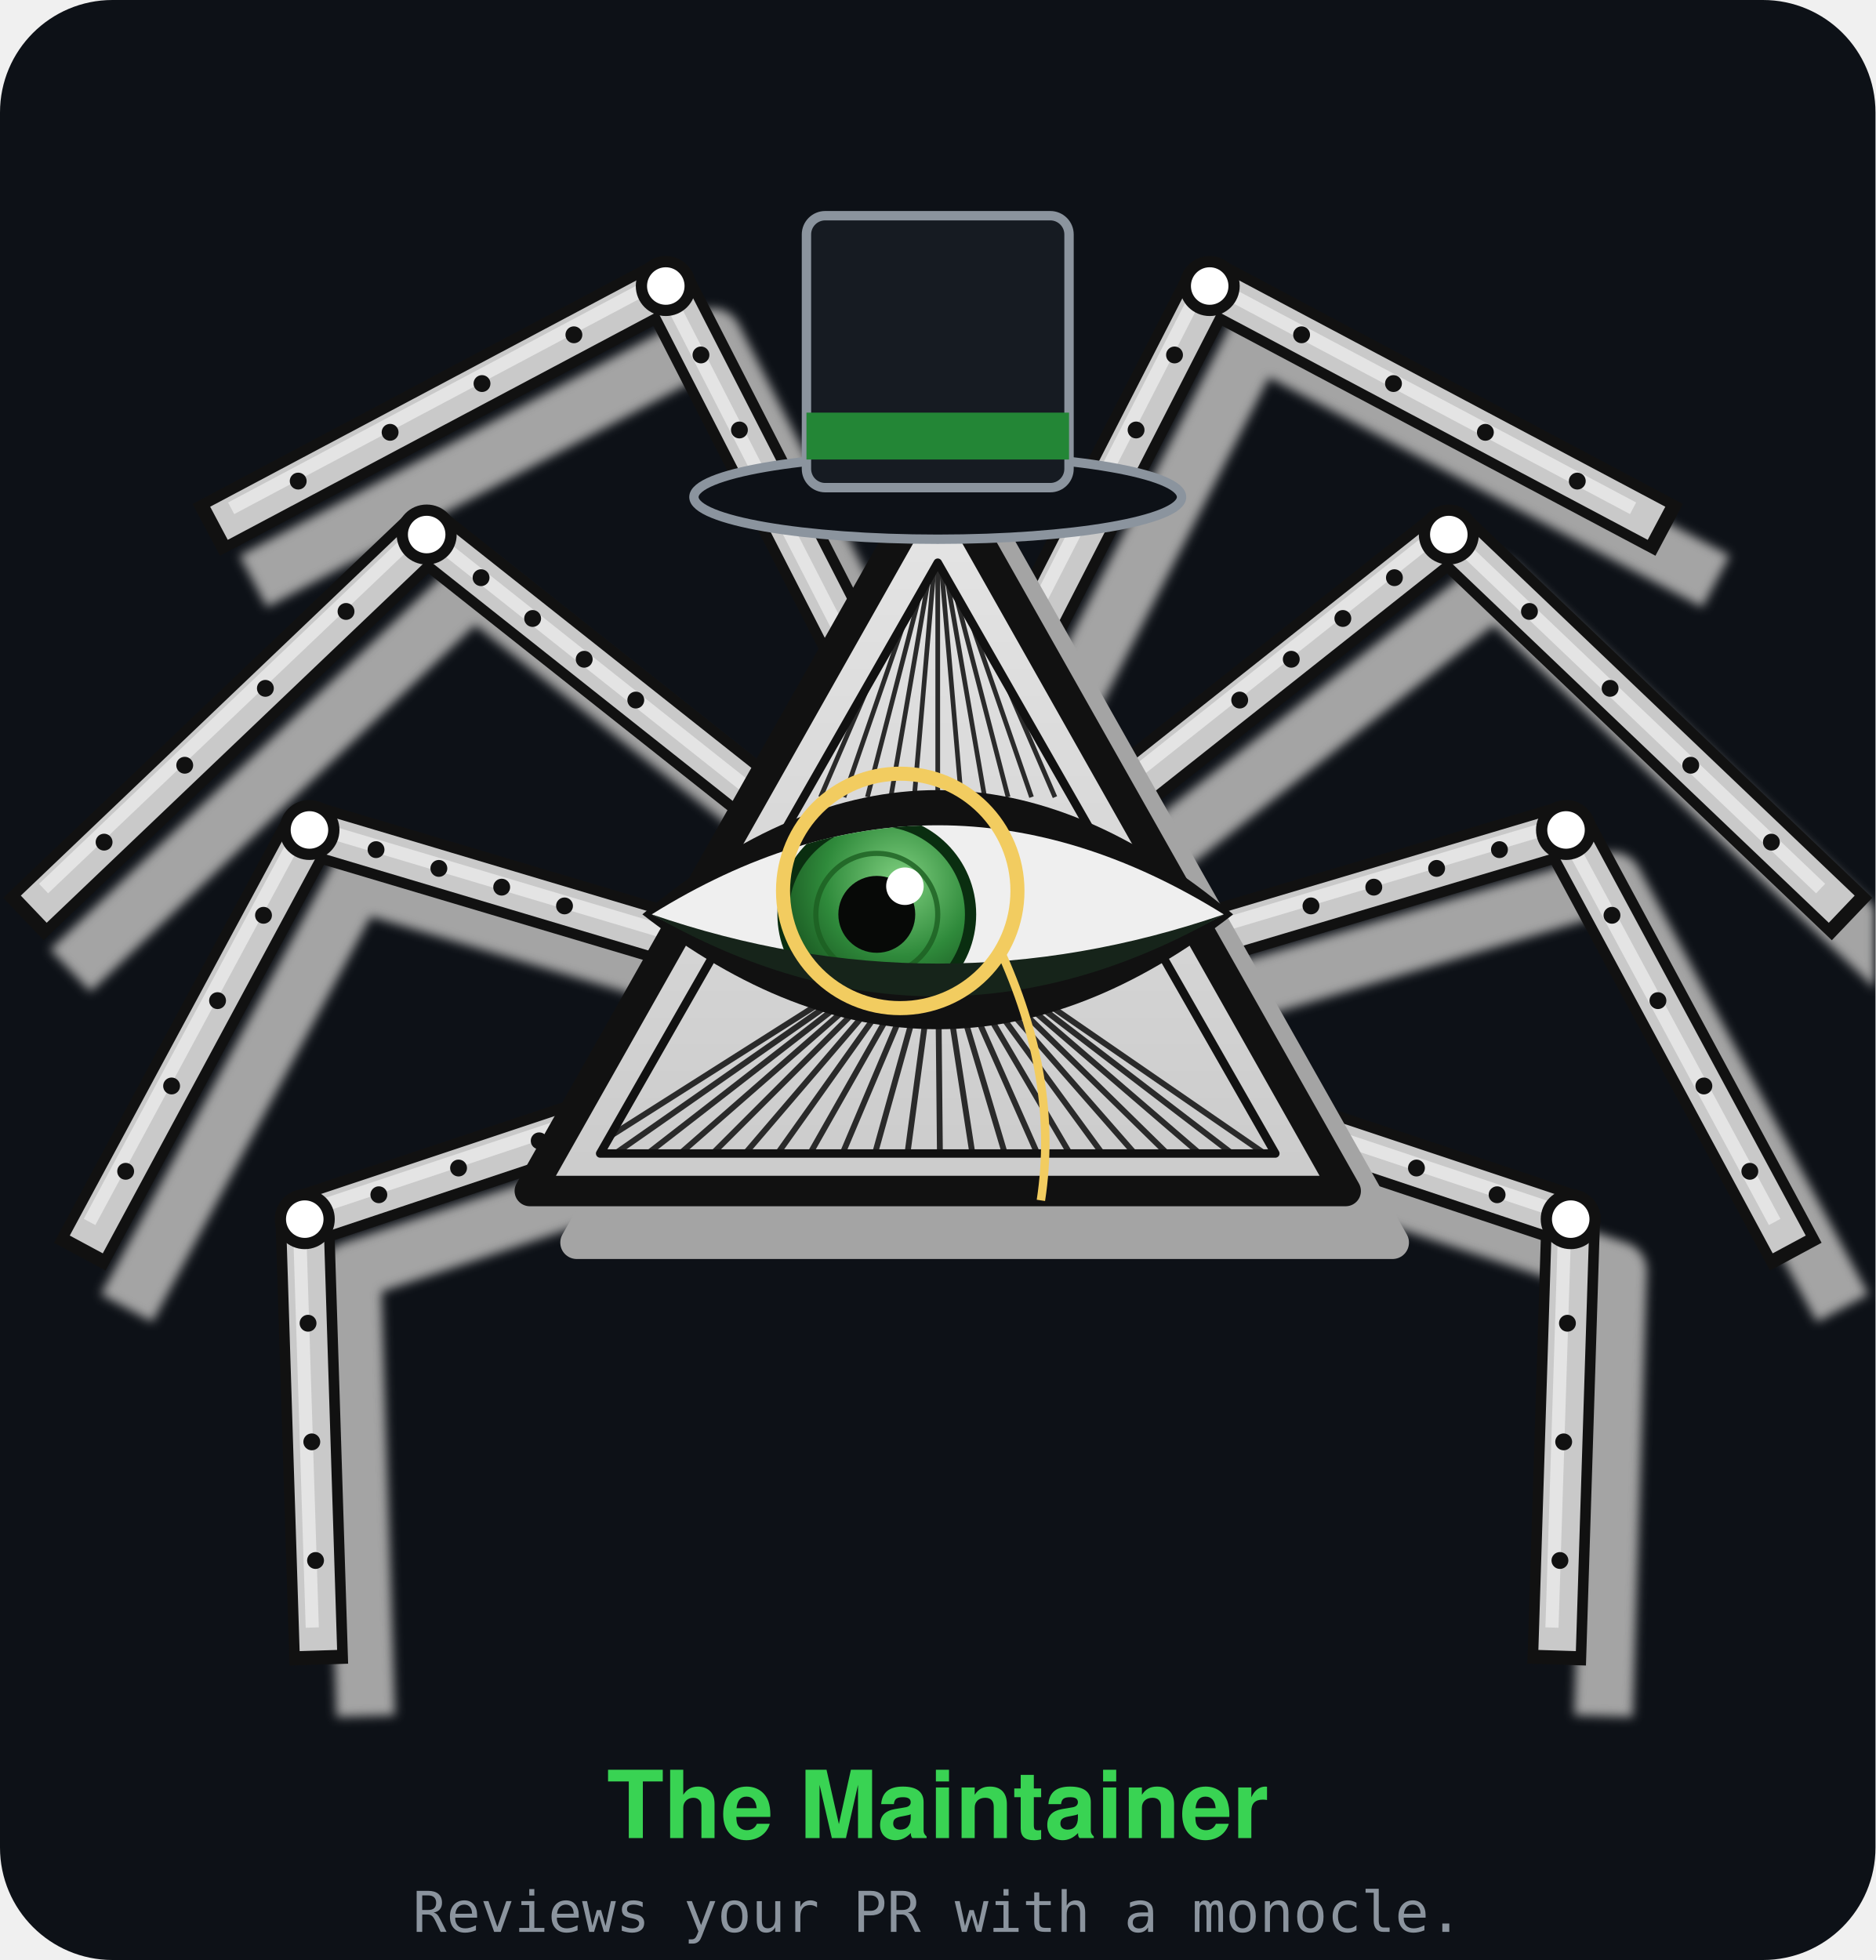
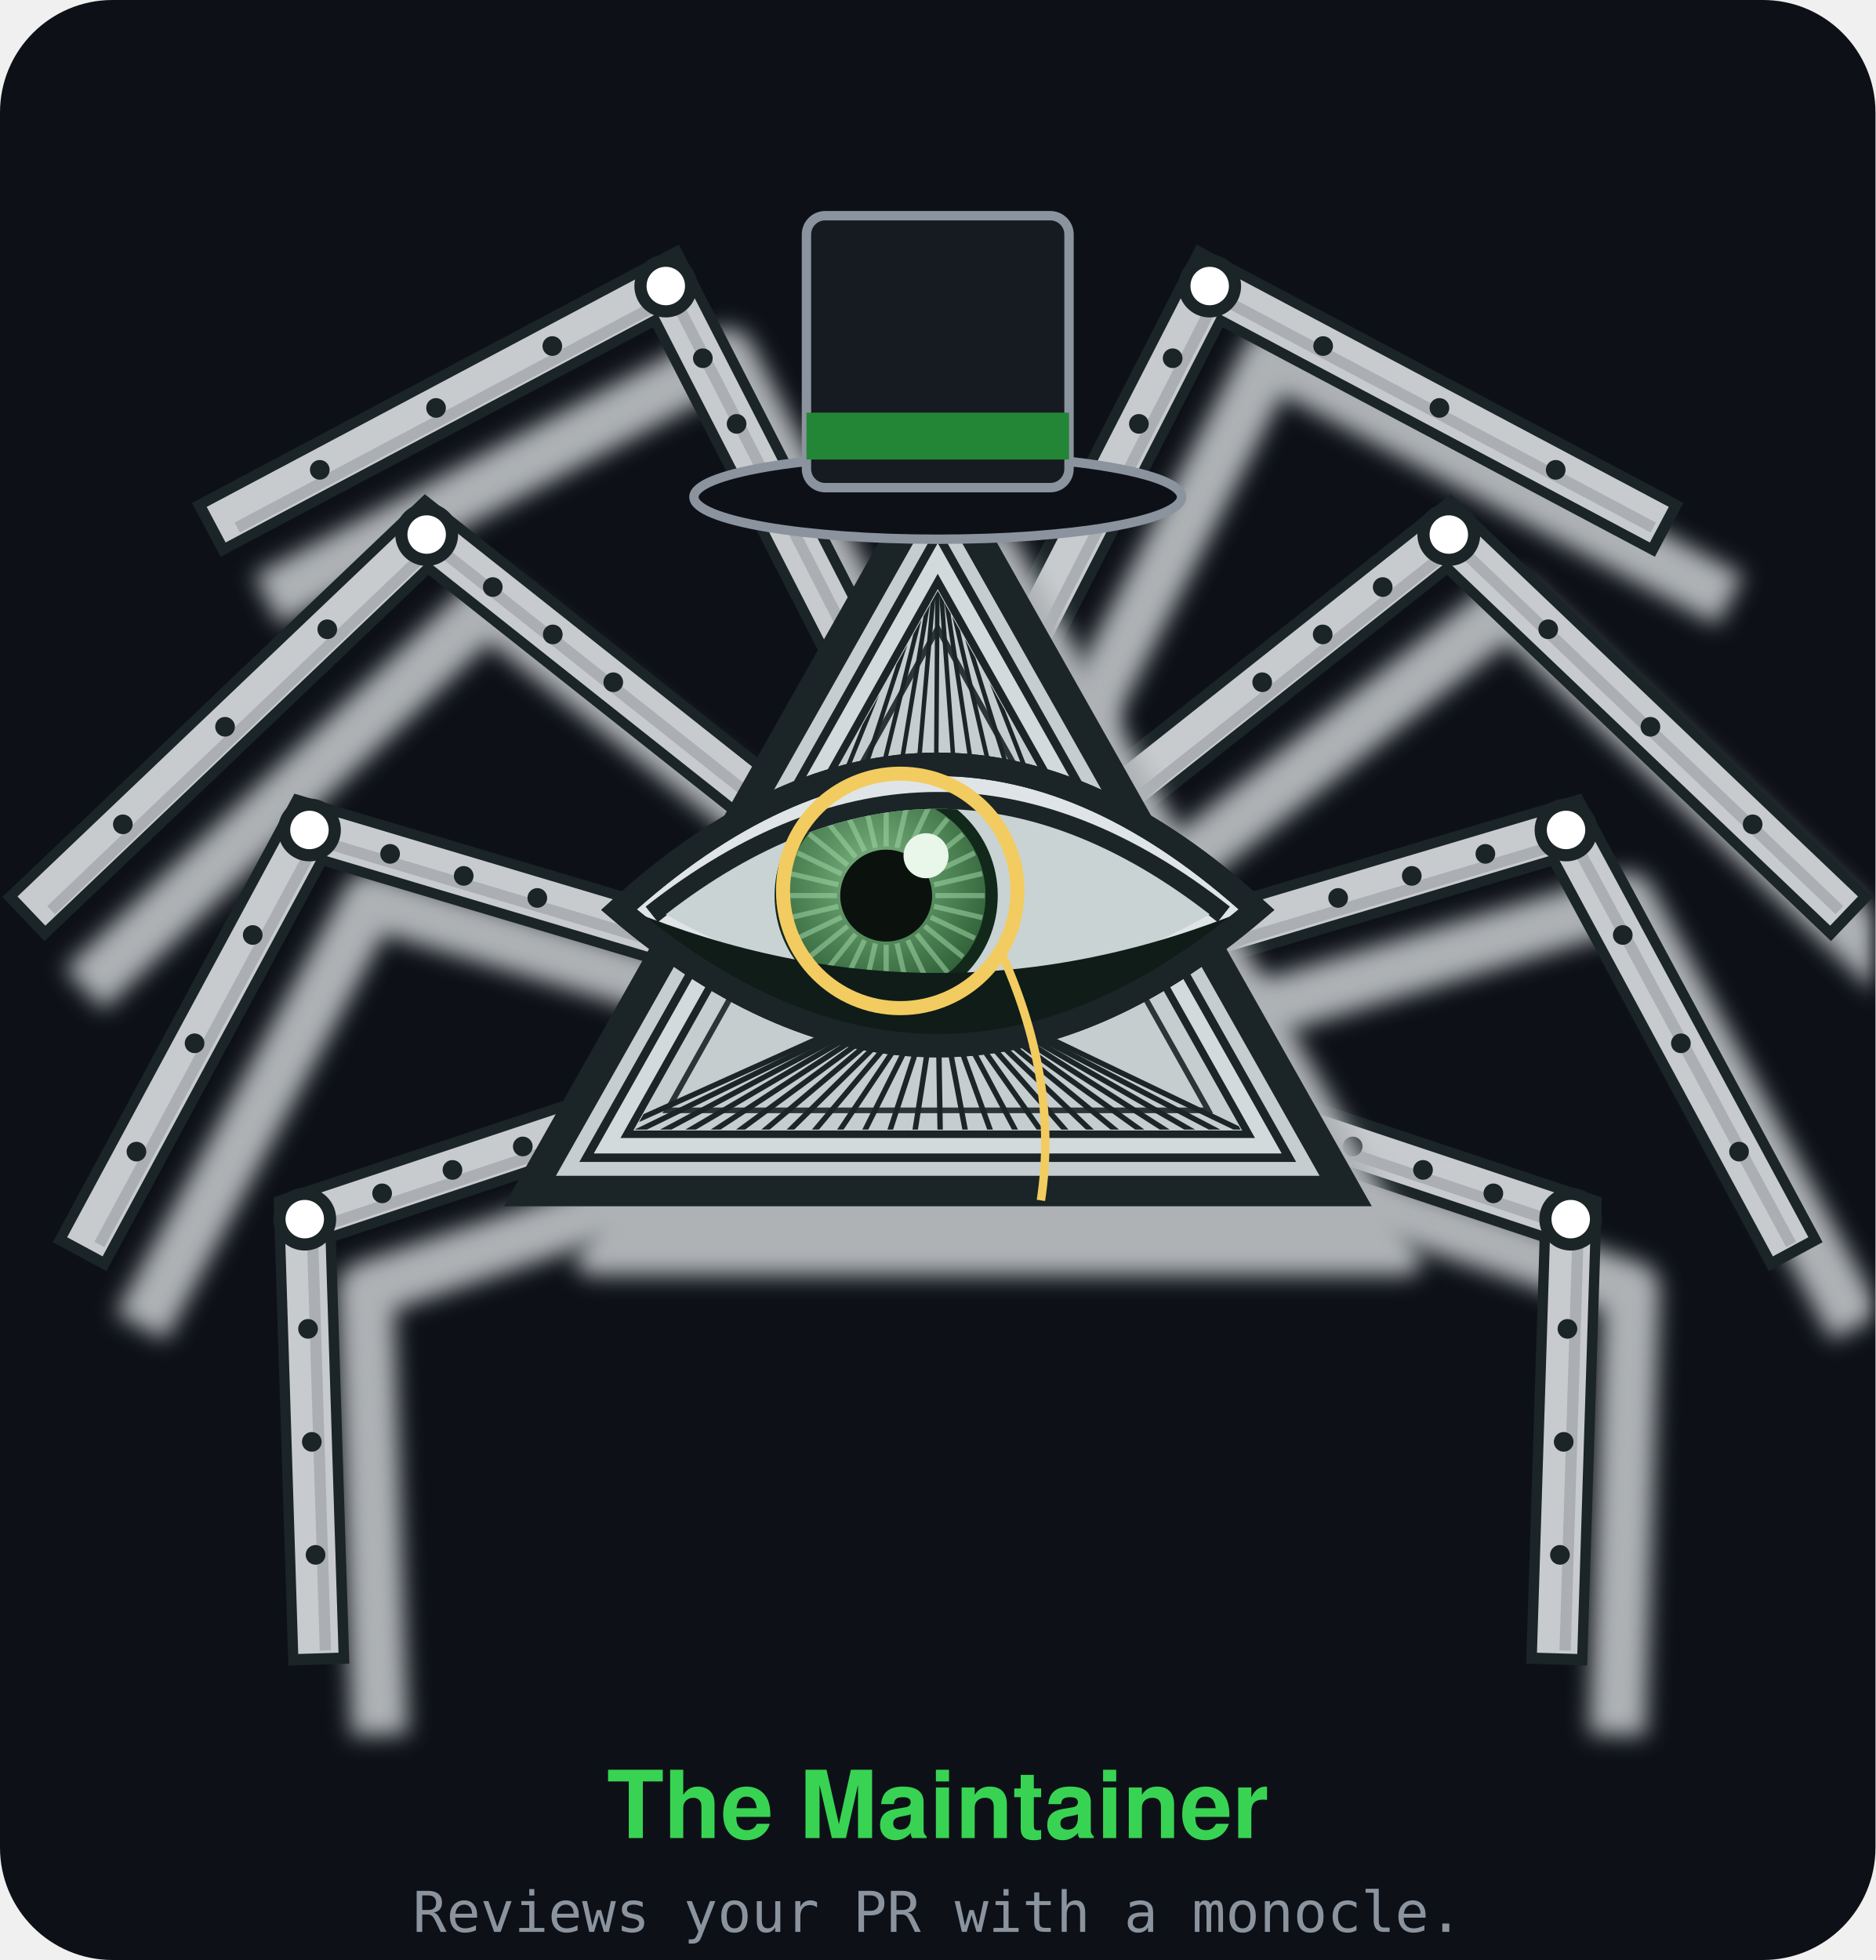
<svg xmlns="http://www.w3.org/2000/svg" viewBox="0 -50 400 418" width="400" height="418" role="img" aria-label="PRovidence wearing The Maintainer">
  <defs>
-     <linearGradient id="tophat-shell" x1="0" y1="0" x2="0" y2="1">
-       <stop offset="0" stop-color="#e6e6e6" />
-       <stop offset="1" stop-color="#cbcbcb" />
-     </linearGradient>
-     <filter id="tophat-soft" x="-10%" y="-10%" width="120%" height="120%">
-       <feGaussianBlur stdDeviation="1.1" />
+     <filter id="tophat-soft" x="-10%" y="-10%" width="125%" height="125%">
+       <feGaussianBlur stdDeviation="2.4" />
    </filter>
-     <radialGradient id="tophat-iris" cx=".62" cy=".32" r=".8">
-       <stop offset="0" stop-color="#7fcf7f" />
-       <stop offset=".5" stop-color="#2f8a3b" />
-       <stop offset="1" stop-color="#0f3d14" />
+     <radialGradient id="tophat-iris" cx=".45" cy=".4" r=".7">
+       <stop offset="0" stop-color="#7fb685" />
+       <stop offset=".55" stop-color="#4b8052" />
+       <stop offset="1" stop-color="#22502b" />
    </radialGradient>
  </defs>
  <style>@keyframes tophat-leg{from{transform:rotate(-3deg)}to{transform:rotate(3deg)}}@keyframes tophat-bob{from{transform:translateY(0)}to{transform:translateY(-6px)}}.tophat-all{animation:tophat-bob 1.6s ease-in-out infinite alternate}</style>
  <rect x="0" y="-50" width="400" height="418" rx="24" fill="#0d1117" />
  <g class="tophat-all">
-     <g transform="translate(10 11)" filter="url(#tophat-soft)">
-       <polyline style="transform-origin:215.0px 95px;animation:tophat-leg 1s ease-in-out 0.00s infinite alternate" points="215.0,95.0 258.0,11.0 356.0,63.0" fill="none" stroke="#a4a4a4" stroke-width="12.5" stroke-linejoin="round" />
-       <polyline style="transform-origin:232.0px 125px;animation:tophat-leg 1s ease-in-out 0.17s infinite alternate" points="232.0,125.0 309.0,64.0 395.0,146.0" fill="none" stroke="#a4a4a4" stroke-width="12.5" stroke-linejoin="round" />
-       <polyline style="transform-origin:240.0px 155px;animation:tophat-leg 1s ease-in-out 0.34s infinite alternate" points="240.0,155.0 334.0,127.0 383.0,218.0" fill="none" stroke="#a4a4a4" stroke-width="12.5" stroke-linejoin="round" />
-       <polyline style="transform-origin:245.0px 180px;animation:tophat-leg 1s ease-in-out 0.51s infinite alternate" points="245.0,180.0 335.0,210.0 332.0,305.0" fill="none" stroke="#a4a4a4" stroke-width="12.5" stroke-linejoin="round" />
-       <polyline style="transform-origin:185.0px 95px;animation:tophat-leg 1s ease-in-out 0.09s infinite alternate" points="185.0,95.0 142.0,11.0 44.0,63.0" fill="none" stroke="#a4a4a4" stroke-width="12.5" stroke-linejoin="round" />
-       <polyline style="transform-origin:168.0px 125px;animation:tophat-leg 1s ease-in-out 0.26s infinite alternate" points="168.0,125.0 91.0,64.0 5.0,146.0" fill="none" stroke="#a4a4a4" stroke-width="12.5" stroke-linejoin="round" />
-       <polyline style="transform-origin:160.0px 155px;animation:tophat-leg 1s ease-in-out 0.43s infinite alternate" points="160.0,155.0 66.0,127.0 17.0,218.0" fill="none" stroke="#a4a4a4" stroke-width="12.5" stroke-linejoin="round" />
-       <polyline style="transform-origin:155.0px 180px;animation:tophat-leg 1s ease-in-out 0.60s infinite alternate" points="155.0,180.0 65.0,210.0 68.0,305.0" fill="none" stroke="#a4a4a4" stroke-width="12.5" stroke-linejoin="round" />
+     <g transform="translate(13 15)" filter="url(#tophat-soft)">
+       <polyline style="transform-origin:215.0px 95px;animation:tophat-leg 1s ease-in-out 0.00s infinite alternate" points="215.0,95.0 258.0,11.0 356.0,63.0" fill="none" stroke="#aeb2b5" stroke-width="12" stroke-linejoin="round" />
+       <polyline style="transform-origin:232.0px 125px;animation:tophat-leg 1s ease-in-out 0.17s infinite alternate" points="232.0,125.0 309.0,64.0 395.0,146.0" fill="none" stroke="#aeb2b5" stroke-width="12" stroke-linejoin="round" />
+       <polyline style="transform-origin:240.0px 155px;animation:tophat-leg 1s ease-in-out 0.34s infinite alternate" points="240.0,155.0 334.0,127.0 383.0,218.0" fill="none" stroke="#aeb2b5" stroke-width="12" stroke-linejoin="round" />
+       <polyline style="transform-origin:245.0px 180px;animation:tophat-leg 1s ease-in-out 0.51s infinite alternate" points="245.0,180.0 335.0,210.0 332.0,305.0" fill="none" stroke="#aeb2b5" stroke-width="12" stroke-linejoin="round" />
+       <polyline style="transform-origin:185.0px 95px;animation:tophat-leg 1s ease-in-out 0.09s infinite alternate" points="185.0,95.0 142.0,11.0 44.0,63.0" fill="none" stroke="#aeb2b5" stroke-width="12" stroke-linejoin="round" />
+       <polyline style="transform-origin:168.0px 125px;animation:tophat-leg 1s ease-in-out 0.26s infinite alternate" points="168.0,125.0 91.0,64.0 5.0,146.0" fill="none" stroke="#aeb2b5" stroke-width="12" stroke-linejoin="round" />
+       <polyline style="transform-origin:160.0px 155px;animation:tophat-leg 1s ease-in-out 0.43s infinite alternate" points="160.0,155.0 66.0,127.0 17.0,218.0" fill="none" stroke="#aeb2b5" stroke-width="12" stroke-linejoin="round" />
+       <polyline style="transform-origin:155.0px 180px;animation:tophat-leg 1s ease-in-out 0.60s infinite alternate" points="155.0,180.0 65.0,210.0 68.0,305.0" fill="none" stroke="#aeb2b5" stroke-width="12" stroke-linejoin="round" />
    </g>
    <g class="leg" style="transform-origin:215.0px 95px;animation:tophat-leg 1s ease-in-out 0.00s infinite alternate">
-       <polyline points="215.0,95.0 258.0,11.0 356.0,63.0" fill="none" stroke="#111111" stroke-width="12.5" stroke-linejoin="round" />
-       <polyline points="215.0,95.0 258.0,11.0 353.3,61.6" fill="none" stroke="#c9c9c9" stroke-width="8" stroke-linejoin="round" />
-       <polyline points="216.7,91.6 258.0,11.0 349.5,59.6" fill="none" stroke="#e4e4e4" stroke-width="2.8" stroke-linejoin="round" transform="translate(-1.2,-1.2)" />
-       <circle cx="234.1" cy="57.6" r="1.8" fill="#111111" />
-       <circle cx="242.3" cy="41.7" r="1.8" fill="#111111" />
-       <circle cx="250.5" cy="25.7" r="1.8" fill="#111111" />
-       <circle cx="277.6" cy="21.4" r="1.8" fill="#111111" />
-       <circle cx="297.2" cy="31.8" r="1.8" fill="#111111" />
-       <circle cx="316.8" cy="42.2" r="1.8" fill="#111111" />
-       <circle cx="336.4" cy="52.6" r="1.8" fill="#111111" />
-       <circle cx="258" cy="11" r="5.2" fill="#ffffff" stroke="#111111" stroke-width="2.4" />
+       <polyline points="215.0,95.0 258.0,11.0 356.0,63.0" fill="none" stroke="#1b2427" stroke-width="13" stroke-linejoin="miter" stroke-miterlimit="3" />
+       <polyline points="215.0,95.0 258.0,11.0 353.9,61.9" fill="none" stroke="#c8cbce" stroke-width="8.6" stroke-linejoin="miter" stroke-miterlimit="3" />
+       <polyline points="216.3,92.5 258.0,11.0 351.0,60.3" fill="none" stroke="#a6a9ad" stroke-width="2.4" stroke-linejoin="round" transform="translate(1.6 2.2)" opacity=".85" />
+       <circle cx="235.8" cy="54.4" r="2.1" fill="#1b2427" />
+       <circle cx="242.9" cy="40.4" r="2.1" fill="#1b2427" />
+       <circle cx="250.1" cy="26.4" r="2.1" fill="#1b2427" />
+       <circle cx="282.2" cy="23.8" r="2.1" fill="#1b2427" />
+       <circle cx="307.0" cy="37.0" r="2.1" fill="#1b2427" />
+       <circle cx="331.8" cy="50.2" r="2.1" fill="#1b2427" />
+       <circle cx="258" cy="11" r="5.4" fill="#ffffff" stroke="#1b2427" stroke-width="2.6" />
    </g>
    <g class="leg" style="transform-origin:232.0px 125px;animation:tophat-leg 1s ease-in-out 0.17s infinite alternate">
-       <polyline points="232.0,125.0 309.0,64.0 395.0,146.0" fill="none" stroke="#111111" stroke-width="12.5" stroke-linejoin="round" />
-       <polyline points="232.0,125.0 309.0,64.0 392.8,143.9" fill="none" stroke="#c9c9c9" stroke-width="8" stroke-linejoin="round" />
-       <polyline points="235.1,122.6 309.0,64.0 389.5,140.7" fill="none" stroke="#e4e4e4" stroke-width="2.8" stroke-linejoin="round" transform="translate(-1.2,-1.2)" />
-       <circle cx="264.4" cy="99.3" r="1.8" fill="#111111" />
-       <circle cx="275.4" cy="90.6" r="1.8" fill="#111111" />
-       <circle cx="286.4" cy="81.9" r="1.8" fill="#111111" />
-       <circle cx="297.4" cy="73.2" r="1.8" fill="#111111" />
-       <circle cx="326.2" cy="80.4" r="1.8" fill="#111111" />
-       <circle cx="343.4" cy="96.8" r="1.8" fill="#111111" />
-       <circle cx="360.6" cy="113.2" r="1.8" fill="#111111" />
-       <circle cx="377.8" cy="129.6" r="1.8" fill="#111111" />
-       <circle cx="309" cy="64" r="5.2" fill="#ffffff" stroke="#111111" stroke-width="2.4" />
+       <polyline points="232.0,125.0 309.0,64.0 395.0,146.0" fill="none" stroke="#1b2427" stroke-width="13" stroke-linejoin="miter" stroke-miterlimit="3" />
+       <polyline points="232.0,125.0 309.0,64.0 393.3,144.3" fill="none" stroke="#c8cbce" stroke-width="8.6" stroke-linejoin="miter" stroke-miterlimit="3" />
+       <polyline points="234.3,123.2 309.0,64.0 390.7,141.9" fill="none" stroke="#a6a9ad" stroke-width="2.4" stroke-linejoin="round" transform="translate(1.6 2.2)" opacity=".85" />
+       <circle cx="269.2" cy="95.5" r="2.1" fill="#1b2427" />
+       <circle cx="282.1" cy="85.3" r="2.1" fill="#1b2427" />
+       <circle cx="294.9" cy="75.2" r="2.1" fill="#1b2427" />
+       <circle cx="330.2" cy="84.2" r="2.1" fill="#1b2427" />
+       <circle cx="352.0" cy="105.0" r="2.1" fill="#1b2427" />
+       <circle cx="373.8" cy="125.8" r="2.1" fill="#1b2427" />
+       <circle cx="309" cy="64" r="5.4" fill="#ffffff" stroke="#1b2427" stroke-width="2.6" />
    </g>
    <g class="leg" style="transform-origin:240.0px 155px;animation:tophat-leg 1s ease-in-out 0.34s infinite alternate">
-       <polyline points="240.0,155.0 334.0,127.0 383.0,218.0" fill="none" stroke="#111111" stroke-width="12.5" stroke-linejoin="round" />
-       <polyline points="240.0,155.0 334.0,127.0 381.6,215.4" fill="none" stroke="#c9c9c9" stroke-width="8" stroke-linejoin="round" />
-       <polyline points="243.8,153.9 334.0,127.0 379.7,211.8" fill="none" stroke="#e4e4e4" stroke-width="2.8" stroke-linejoin="round" transform="translate(-1.2,-1.2)" />
-       <circle cx="279.6" cy="143.2" r="1.8" fill="#111111" />
-       <circle cx="293.0" cy="139.2" r="1.8" fill="#111111" />
-       <circle cx="306.4" cy="135.2" r="1.8" fill="#111111" />
-       <circle cx="319.8" cy="131.2" r="1.8" fill="#111111" />
-       <circle cx="343.8" cy="145.2" r="1.8" fill="#111111" />
-       <circle cx="353.6" cy="163.4" r="1.8" fill="#111111" />
-       <circle cx="363.4" cy="181.6" r="1.8" fill="#111111" />
-       <circle cx="373.2" cy="199.8" r="1.8" fill="#111111" />
-       <circle cx="334" cy="127" r="5.2" fill="#ffffff" stroke="#111111" stroke-width="2.4" />
+       <polyline points="240.0,155.0 334.0,127.0 383.0,218.0" fill="none" stroke="#1b2427" stroke-width="13" stroke-linejoin="miter" stroke-miterlimit="3" />
+       <polyline points="240.0,155.0 334.0,127.0 381.9,215.9" fill="none" stroke="#c8cbce" stroke-width="8.6" stroke-linejoin="miter" stroke-miterlimit="3" />
+       <polyline points="242.8,154.2 334.0,127.0 380.4,213.2" fill="none" stroke="#a6a9ad" stroke-width="2.4" stroke-linejoin="round" transform="translate(1.6 2.2)" opacity=".85" />
+       <circle cx="285.4" cy="141.5" r="2.1" fill="#1b2427" />
+       <circle cx="301.1" cy="136.8" r="2.1" fill="#1b2427" />
+       <circle cx="316.8" cy="132.1" r="2.1" fill="#1b2427" />
+       <circle cx="346.1" cy="149.4" r="2.1" fill="#1b2427" />
+       <circle cx="358.5" cy="172.5" r="2.1" fill="#1b2427" />
+       <circle cx="370.9" cy="195.6" r="2.1" fill="#1b2427" />
+       <circle cx="334" cy="127" r="5.4" fill="#ffffff" stroke="#1b2427" stroke-width="2.6" />
    </g>
    <g class="leg" style="transform-origin:245.0px 180px;animation:tophat-leg 1s ease-in-out 0.51s infinite alternate">
-       <polyline points="245.0,180.0 335.0,210.0 332.0,305.0" fill="none" stroke="#111111" stroke-width="12.5" stroke-linejoin="round" />
-       <polyline points="245.0,180.0 335.0,210.0 332.1,302.0" fill="none" stroke="#c9c9c9" stroke-width="8" stroke-linejoin="round" />
-       <polyline points="248.6,181.2 335.0,210.0 332.2,298.3" fill="none" stroke="#e4e4e4" stroke-width="2.8" stroke-linejoin="round" transform="translate(-1.2,-1.2)" />
-       <circle cx="285.1" cy="193.3" r="1.8" fill="#111111" />
-       <circle cx="302.1" cy="199.1" r="1.8" fill="#111111" />
-       <circle cx="319.3" cy="204.8" r="1.8" fill="#111111" />
-       <circle cx="334.3" cy="232.2" r="1.8" fill="#111111" />
-       <circle cx="333.5" cy="257.5" r="1.8" fill="#111111" />
-       <circle cx="332.7" cy="282.8" r="1.8" fill="#111111" />
-       <circle cx="335" cy="210" r="5.2" fill="#ffffff" stroke="#111111" stroke-width="2.4" />
+       <polyline points="245.0,180.0 335.0,210.0 332.0,305.0" fill="none" stroke="#1b2427" stroke-width="13" stroke-linejoin="miter" stroke-miterlimit="3" />
+       <polyline points="245.0,180.0 335.0,210.0 332.1,302.6" fill="none" stroke="#c8cbce" stroke-width="8.6" stroke-linejoin="miter" stroke-miterlimit="3" />
+       <polyline points="247.7,180.9 335.0,210.0 332.2,299.8" fill="none" stroke="#a6a9ad" stroke-width="2.4" stroke-linejoin="round" transform="translate(1.6 2.2)" opacity=".85" />
+       <circle cx="288.5" cy="194.5" r="2.1" fill="#1b2427" />
+       <circle cx="303.5" cy="199.5" r="2.1" fill="#1b2427" />
+       <circle cx="318.5" cy="204.5" r="2.1" fill="#1b2427" />
+       <circle cx="334.3" cy="233.4" r="2.1" fill="#1b2427" />
+       <circle cx="333.5" cy="257.5" r="2.1" fill="#1b2427" />
+       <circle cx="332.7" cy="281.6" r="2.1" fill="#1b2427" />
+       <circle cx="335" cy="210" r="5.4" fill="#ffffff" stroke="#1b2427" stroke-width="2.6" />
    </g>
    <g class="leg" style="transform-origin:185.0px 95px;animation:tophat-leg 1s ease-in-out 0.09s infinite alternate">
-       <polyline points="185.0,95.0 142.0,11.0 44.0,63.0" fill="none" stroke="#111111" stroke-width="12.5" stroke-linejoin="round" />
-       <polyline points="185.0,95.0 142.0,11.0 46.7,61.6" fill="none" stroke="#c9c9c9" stroke-width="8" stroke-linejoin="round" />
-       <polyline points="183.3,91.6 142.0,11.0 50.5,59.6" fill="none" stroke="#e4e4e4" stroke-width="2.8" stroke-linejoin="round" transform="translate(-1.2,-1.2)" />
-       <circle cx="165.9" cy="57.6" r="1.8" fill="#111111" />
-       <circle cx="157.7" cy="41.7" r="1.8" fill="#111111" />
-       <circle cx="149.5" cy="25.7" r="1.8" fill="#111111" />
-       <circle cx="122.4" cy="21.4" r="1.8" fill="#111111" />
-       <circle cx="102.8" cy="31.8" r="1.8" fill="#111111" />
-       <circle cx="83.2" cy="42.2" r="1.8" fill="#111111" />
-       <circle cx="63.6" cy="52.6" r="1.8" fill="#111111" />
-       <circle cx="142" cy="11" r="5.2" fill="#ffffff" stroke="#111111" stroke-width="2.4" />
+       <polyline points="185.0,95.0 142.0,11.0 44.0,63.0" fill="none" stroke="#1b2427" stroke-width="13" stroke-linejoin="miter" stroke-miterlimit="3" />
+       <polyline points="185.0,95.0 142.0,11.0 46.1,61.9" fill="none" stroke="#c8cbce" stroke-width="8.6" stroke-linejoin="miter" stroke-miterlimit="3" />
+       <polyline points="183.7,92.5 142.0,11.0 49.0,60.3" fill="none" stroke="#a6a9ad" stroke-width="2.4" stroke-linejoin="round" transform="translate(1.6 2.2)" opacity=".85" />
+       <circle cx="164.2" cy="54.4" r="2.1" fill="#1b2427" />
+       <circle cx="157.1" cy="40.4" r="2.1" fill="#1b2427" />
+       <circle cx="149.9" cy="26.4" r="2.1" fill="#1b2427" />
+       <circle cx="117.8" cy="23.8" r="2.1" fill="#1b2427" />
+       <circle cx="93.0" cy="37.0" r="2.1" fill="#1b2427" />
+       <circle cx="68.2" cy="50.2" r="2.1" fill="#1b2427" />
+       <circle cx="142" cy="11" r="5.4" fill="#ffffff" stroke="#1b2427" stroke-width="2.6" />
    </g>
    <g class="leg" style="transform-origin:168.0px 125px;animation:tophat-leg 1s ease-in-out 0.26s infinite alternate">
-       <polyline points="168.0,125.0 91.0,64.0 5.0,146.0" fill="none" stroke="#111111" stroke-width="12.5" stroke-linejoin="round" />
-       <polyline points="168.0,125.0 91.0,64.0 7.2,143.9" fill="none" stroke="#c9c9c9" stroke-width="8" stroke-linejoin="round" />
-       <polyline points="164.9,122.6 91.0,64.0 10.5,140.7" fill="none" stroke="#e4e4e4" stroke-width="2.8" stroke-linejoin="round" transform="translate(-1.2,-1.2)" />
-       <circle cx="135.6" cy="99.3" r="1.8" fill="#111111" />
-       <circle cx="124.6" cy="90.6" r="1.8" fill="#111111" />
-       <circle cx="113.6" cy="81.9" r="1.8" fill="#111111" />
-       <circle cx="102.6" cy="73.2" r="1.8" fill="#111111" />
-       <circle cx="73.8" cy="80.4" r="1.8" fill="#111111" />
-       <circle cx="56.6" cy="96.8" r="1.8" fill="#111111" />
-       <circle cx="39.4" cy="113.2" r="1.8" fill="#111111" />
-       <circle cx="22.2" cy="129.6" r="1.8" fill="#111111" />
-       <circle cx="91" cy="64" r="5.2" fill="#ffffff" stroke="#111111" stroke-width="2.4" />
+       <polyline points="168.0,125.0 91.0,64.0 5.0,146.0" fill="none" stroke="#1b2427" stroke-width="13" stroke-linejoin="miter" stroke-miterlimit="3" />
+       <polyline points="168.0,125.0 91.0,64.0 6.7,144.3" fill="none" stroke="#c8cbce" stroke-width="8.6" stroke-linejoin="miter" stroke-miterlimit="3" />
+       <polyline points="165.7,123.2 91.0,64.0 9.3,141.9" fill="none" stroke="#a6a9ad" stroke-width="2.4" stroke-linejoin="round" transform="translate(1.6 2.2)" opacity=".85" />
+       <circle cx="130.8" cy="95.5" r="2.1" fill="#1b2427" />
+       <circle cx="117.9" cy="85.3" r="2.1" fill="#1b2427" />
+       <circle cx="105.1" cy="75.2" r="2.1" fill="#1b2427" />
+       <circle cx="69.8" cy="84.2" r="2.1" fill="#1b2427" />
+       <circle cx="48.0" cy="105.0" r="2.1" fill="#1b2427" />
+       <circle cx="26.2" cy="125.8" r="2.1" fill="#1b2427" />
+       <circle cx="91" cy="64" r="5.4" fill="#ffffff" stroke="#1b2427" stroke-width="2.6" />
    </g>
    <g class="leg" style="transform-origin:160.0px 155px;animation:tophat-leg 1s ease-in-out 0.43s infinite alternate">
-       <polyline points="160.0,155.0 66.0,127.0 17.0,218.0" fill="none" stroke="#111111" stroke-width="12.5" stroke-linejoin="round" />
-       <polyline points="160.0,155.0 66.0,127.0 18.4,215.4" fill="none" stroke="#c9c9c9" stroke-width="8" stroke-linejoin="round" />
-       <polyline points="156.2,153.9 66.0,127.0 20.3,211.8" fill="none" stroke="#e4e4e4" stroke-width="2.8" stroke-linejoin="round" transform="translate(-1.2,-1.2)" />
-       <circle cx="120.4" cy="143.2" r="1.8" fill="#111111" />
-       <circle cx="107.0" cy="139.2" r="1.8" fill="#111111" />
-       <circle cx="93.6" cy="135.2" r="1.8" fill="#111111" />
-       <circle cx="80.2" cy="131.2" r="1.8" fill="#111111" />
-       <circle cx="56.2" cy="145.2" r="1.8" fill="#111111" />
-       <circle cx="46.4" cy="163.4" r="1.8" fill="#111111" />
-       <circle cx="36.6" cy="181.6" r="1.8" fill="#111111" />
-       <circle cx="26.8" cy="199.8" r="1.8" fill="#111111" />
-       <circle cx="66" cy="127" r="5.2" fill="#ffffff" stroke="#111111" stroke-width="2.4" />
+       <polyline points="160.0,155.0 66.0,127.0 17.0,218.0" fill="none" stroke="#1b2427" stroke-width="13" stroke-linejoin="miter" stroke-miterlimit="3" />
+       <polyline points="160.0,155.0 66.0,127.0 18.1,215.9" fill="none" stroke="#c8cbce" stroke-width="8.6" stroke-linejoin="miter" stroke-miterlimit="3" />
+       <polyline points="157.2,154.2 66.0,127.0 19.6,213.2" fill="none" stroke="#a6a9ad" stroke-width="2.4" stroke-linejoin="round" transform="translate(1.6 2.2)" opacity=".85" />
+       <circle cx="114.6" cy="141.5" r="2.1" fill="#1b2427" />
+       <circle cx="98.9" cy="136.8" r="2.1" fill="#1b2427" />
+       <circle cx="83.2" cy="132.1" r="2.1" fill="#1b2427" />
+       <circle cx="53.9" cy="149.4" r="2.1" fill="#1b2427" />
+       <circle cx="41.5" cy="172.5" r="2.1" fill="#1b2427" />
+       <circle cx="29.1" cy="195.6" r="2.1" fill="#1b2427" />
+       <circle cx="66" cy="127" r="5.4" fill="#ffffff" stroke="#1b2427" stroke-width="2.6" />
    </g>
    <g class="leg" style="transform-origin:155.0px 180px;animation:tophat-leg 1s ease-in-out 0.60s infinite alternate">
-       <polyline points="155.0,180.0 65.0,210.0 68.0,305.0" fill="none" stroke="#111111" stroke-width="12.5" stroke-linejoin="round" />
-       <polyline points="155.0,180.0 65.0,210.0 67.9,302.0" fill="none" stroke="#c9c9c9" stroke-width="8" stroke-linejoin="round" />
-       <polyline points="151.4,181.2 65.0,210.0 67.8,298.3" fill="none" stroke="#e4e4e4" stroke-width="2.8" stroke-linejoin="round" transform="translate(-1.2,-1.2)" />
-       <circle cx="115.0" cy="193.3" r="1.8" fill="#111111" />
-       <circle cx="97.8" cy="199.1" r="1.8" fill="#111111" />
-       <circle cx="80.8" cy="204.8" r="1.8" fill="#111111" />
-       <circle cx="65.7" cy="232.2" r="1.8" fill="#111111" />
-       <circle cx="66.5" cy="257.5" r="1.8" fill="#111111" />
-       <circle cx="67.3" cy="282.8" r="1.8" fill="#111111" />
-       <circle cx="65" cy="210" r="5.2" fill="#ffffff" stroke="#111111" stroke-width="2.4" />
+       <polyline points="155.0,180.0 65.0,210.0 68.0,305.0" fill="none" stroke="#1b2427" stroke-width="13" stroke-linejoin="miter" stroke-miterlimit="3" />
+       <polyline points="155.0,180.0 65.0,210.0 67.9,302.6" fill="none" stroke="#c8cbce" stroke-width="8.6" stroke-linejoin="miter" stroke-miterlimit="3" />
+       <polyline points="152.3,180.9 65.0,210.0 67.8,299.8" fill="none" stroke="#a6a9ad" stroke-width="2.4" stroke-linejoin="round" transform="translate(1.6 2.2)" opacity=".85" />
+       <circle cx="111.5" cy="194.5" r="2.1" fill="#1b2427" />
+       <circle cx="96.5" cy="199.5" r="2.1" fill="#1b2427" />
+       <circle cx="81.5" cy="204.5" r="2.1" fill="#1b2427" />
+       <circle cx="65.7" cy="233.4" r="2.1" fill="#1b2427" />
+       <circle cx="66.5" cy="257.5" r="2.1" fill="#1b2427" />
+       <circle cx="67.3" cy="281.6" r="2.1" fill="#1b2427" />
+       <circle cx="65" cy="210" r="5.4" fill="#ffffff" stroke="#1b2427" stroke-width="2.6" />
    </g>
    <g class="body">
-       <polygon points="200.0,50.0 287.0,204.0 113.0,204.0" fill="#a4a4a4" stroke="#a4a4a4" stroke-width="7" stroke-linejoin="round" transform="translate(10 11)" />
-       <polygon points="200.0,50.0 287.0,204.0 113.0,204.0" fill="url(#tophat-shell)" stroke="#111111" stroke-width="6.5" stroke-linejoin="round" />
+       <polygon points="200.0,50.0 287.0,204.0 113.0,204.0" fill="#aeb2b5" stroke="#aeb2b5" stroke-width="6" stroke-linejoin="round" transform="translate(13 15)" filter="url(#tophat-soft)" />
+       <polygon points="200.0,50.0 287.0,204.0 113.0,204.0" fill="#c5cdcf" stroke="#1b2427" stroke-width="6.5" stroke-linejoin="miter" />
+       <polygon points="200.0,64.0 274.9,196.9 125.1,196.9" fill="#d3dadb" stroke="#1b2427" stroke-width="1.8" stroke-linejoin="miter" />
+       <polygon points="200.0,74.0 266.3,191.9 133.7,191.9" fill="#c5cdcf" stroke="#1b2427" stroke-width="1.6" stroke-linejoin="miter" />
      <clipPath id="tophat-in">
-         <polygon points="200,70 128,196 272,196" />
+         <polygon points="200.0,76.0 264.6,190.9 135.4,190.9" />
      </clipPath>
      <clipPath id="tophat-sclera">
-         <path d="M139 137 Q200 99 261 137 Q200 170 139 137 Z" />
+         <path d="M142 145 Q200 100 258 145 Q200 178 142 145 Z" />
      </clipPath>
      <g clip-path="url(#tophat-in)">
-         <line x1="200" y1="148" x2="118.0" y2="200" stroke="#2a2a2a" stroke-width="1.25" />
-         <line x1="200" y1="148" x2="125.5" y2="200" stroke="#2a2a2a" stroke-width="1.25" />
-         <line x1="200" y1="148" x2="133.0" y2="200" stroke="#2a2a2a" stroke-width="1.25" />
-         <line x1="200" y1="148" x2="140.5" y2="200" stroke="#2a2a2a" stroke-width="1.25" />
-         <line x1="200" y1="148" x2="148.0" y2="200" stroke="#2a2a2a" stroke-width="1.25" />
-         <line x1="200" y1="148" x2="155.5" y2="200" stroke="#2a2a2a" stroke-width="1.25" />
-         <line x1="200" y1="148" x2="163.0" y2="200" stroke="#2a2a2a" stroke-width="1.25" />
-         <line x1="200" y1="148" x2="170.5" y2="200" stroke="#2a2a2a" stroke-width="1.25" />
-         <line x1="200" y1="148" x2="178.0" y2="200" stroke="#2a2a2a" stroke-width="1.25" />
-         <line x1="200" y1="148" x2="185.5" y2="200" stroke="#2a2a2a" stroke-width="1.25" />
-         <line x1="200" y1="148" x2="193.0" y2="200" stroke="#2a2a2a" stroke-width="1.25" />
-         <line x1="200" y1="148" x2="200.5" y2="200" stroke="#2a2a2a" stroke-width="1.25" />
-         <line x1="200" y1="148" x2="208.0" y2="200" stroke="#2a2a2a" stroke-width="1.25" />
-         <line x1="200" y1="148" x2="215.5" y2="200" stroke="#2a2a2a" stroke-width="1.25" />
-         <line x1="200" y1="148" x2="223.0" y2="200" stroke="#2a2a2a" stroke-width="1.25" />
-         <line x1="200" y1="148" x2="230.5" y2="200" stroke="#2a2a2a" stroke-width="1.25" />
-         <line x1="200" y1="148" x2="238.0" y2="200" stroke="#2a2a2a" stroke-width="1.25" />
-         <line x1="200" y1="148" x2="245.5" y2="200" stroke="#2a2a2a" stroke-width="1.25" />
-         <line x1="200" y1="148" x2="253.0" y2="200" stroke="#2a2a2a" stroke-width="1.25" />
-         <line x1="200" y1="148" x2="260.5" y2="200" stroke="#2a2a2a" stroke-width="1.25" />
-         <line x1="200" y1="148" x2="268.0" y2="200" stroke="#2a2a2a" stroke-width="1.25" />
-         <line x1="200" y1="148" x2="275.5" y2="200" stroke="#2a2a2a" stroke-width="1.25" />
-         <line x1="200" y1="62" x2="170" y2="120" stroke="#2a2a2a" stroke-width="1" />
-         <line x1="200" y1="62" x2="175" y2="120" stroke="#2a2a2a" stroke-width="1" />
-         <line x1="200" y1="62" x2="180" y2="120" stroke="#2a2a2a" stroke-width="1" />
-         <line x1="200" y1="62" x2="185" y2="120" stroke="#2a2a2a" stroke-width="1" />
-         <line x1="200" y1="62" x2="190" y2="120" stroke="#2a2a2a" stroke-width="1" />
-         <line x1="200" y1="62" x2="195" y2="120" stroke="#2a2a2a" stroke-width="1" />
-         <line x1="200" y1="62" x2="200" y2="120" stroke="#2a2a2a" stroke-width="1" />
-         <line x1="200" y1="62" x2="205" y2="120" stroke="#2a2a2a" stroke-width="1" />
-         <line x1="200" y1="62" x2="210" y2="120" stroke="#2a2a2a" stroke-width="1" />
-         <line x1="200" y1="62" x2="215" y2="120" stroke="#2a2a2a" stroke-width="1" />
-         <line x1="200" y1="62" x2="220" y2="120" stroke="#2a2a2a" stroke-width="1" />
-         <line x1="200" y1="62" x2="225" y2="120" stroke="#2a2a2a" stroke-width="1" />
-         <line x1="200" y1="62" x2="230" y2="120" stroke="#2a2a2a" stroke-width="1" />
+         <line x1="200" y1="66" x2="172.0" y2="124" stroke="#1b2427" stroke-width=".95" />
+         <line x1="200" y1="66" x2="176.6" y2="124" stroke="#1b2427" stroke-width=".95" />
+         <line x1="200" y1="66" x2="181.2" y2="124" stroke="#1b2427" stroke-width=".95" />
+         <line x1="200" y1="66" x2="185.8" y2="124" stroke="#1b2427" stroke-width=".95" />
+         <line x1="200" y1="66" x2="190.4" y2="124" stroke="#1b2427" stroke-width=".95" />
+         <line x1="200" y1="66" x2="195.0" y2="124" stroke="#1b2427" stroke-width=".95" />
+         <line x1="200" y1="66" x2="199.6" y2="124" stroke="#1b2427" stroke-width=".95" />
+         <line x1="200" y1="66" x2="204.2" y2="124" stroke="#1b2427" stroke-width=".95" />
+         <line x1="200" y1="66" x2="208.8" y2="124" stroke="#1b2427" stroke-width=".95" />
+         <line x1="200" y1="66" x2="213.4" y2="124" stroke="#1b2427" stroke-width=".95" />
+         <line x1="200" y1="66" x2="218.0" y2="124" stroke="#1b2427" stroke-width=".95" />
+         <line x1="200" y1="66" x2="222.6" y2="124" stroke="#1b2427" stroke-width=".95" />
+         <line x1="200" y1="66" x2="227.2" y2="124" stroke="#1b2427" stroke-width=".95" />
+         <line x1="200" y1="160" x2="120.0" y2="196" stroke="#1b2427" stroke-width="1.15" />
+         <line x1="200" y1="160" x2="126.2" y2="196" stroke="#1b2427" stroke-width="1.15" />
+         <line x1="200" y1="160" x2="132.4" y2="196" stroke="#1b2427" stroke-width="1.15" />
+         <line x1="200" y1="160" x2="138.6" y2="196" stroke="#1b2427" stroke-width="1.15" />
+         <line x1="200" y1="160" x2="144.8" y2="196" stroke="#1b2427" stroke-width="1.15" />
+         <line x1="200" y1="160" x2="151.0" y2="196" stroke="#1b2427" stroke-width="1.15" />
+         <line x1="200" y1="160" x2="157.2" y2="196" stroke="#1b2427" stroke-width="1.15" />
+         <line x1="200" y1="160" x2="163.4" y2="196" stroke="#1b2427" stroke-width="1.15" />
+         <line x1="200" y1="160" x2="169.6" y2="196" stroke="#1b2427" stroke-width="1.15" />
+         <line x1="200" y1="160" x2="175.8" y2="196" stroke="#1b2427" stroke-width="1.15" />
+         <line x1="200" y1="160" x2="182.0" y2="196" stroke="#1b2427" stroke-width="1.15" />
+         <line x1="200" y1="160" x2="188.2" y2="196" stroke="#1b2427" stroke-width="1.15" />
+         <line x1="200" y1="160" x2="194.4" y2="196" stroke="#1b2427" stroke-width="1.15" />
+         <line x1="200" y1="160" x2="200.6" y2="196" stroke="#1b2427" stroke-width="1.15" />
+         <line x1="200" y1="160" x2="206.8" y2="196" stroke="#1b2427" stroke-width="1.15" />
+         <line x1="200" y1="160" x2="213.0" y2="196" stroke="#1b2427" stroke-width="1.15" />
+         <line x1="200" y1="160" x2="219.2" y2="196" stroke="#1b2427" stroke-width="1.15" />
+         <line x1="200" y1="160" x2="225.4" y2="196" stroke="#1b2427" stroke-width="1.15" />
+         <line x1="200" y1="160" x2="231.6" y2="196" stroke="#1b2427" stroke-width="1.15" />
+         <line x1="200" y1="160" x2="237.8" y2="196" stroke="#1b2427" stroke-width="1.15" />
+         <line x1="200" y1="160" x2="244.0" y2="196" stroke="#1b2427" stroke-width="1.15" />
+         <line x1="200" y1="160" x2="250.2" y2="196" stroke="#1b2427" stroke-width="1.15" />
+         <line x1="200" y1="160" x2="256.4" y2="196" stroke="#1b2427" stroke-width="1.15" />
+         <line x1="200" y1="160" x2="262.6" y2="196" stroke="#1b2427" stroke-width="1.15" />
+         <line x1="200" y1="160" x2="268.8" y2="196" stroke="#1b2427" stroke-width="1.15" />
+         <line x1="200" y1="160" x2="275.0" y2="196" stroke="#1b2427" stroke-width="1.15" />
      </g>
-       <polygon points="200,70 128,196 272,196" fill="none" stroke="#111111" stroke-width="1.8" stroke-linejoin="round" />
-       <g transform="translate(0 8)">
-         <path d="M137 137 Q200 84 263 137 Q200 186 137 137 Z" fill="#111111" />
-         <path d="M139 137 Q200 99 261 137 Q200 170 139 137 Z" fill="#efefef" />
-         <g clip-path="url(#tophat-sclera)">
-           <g>
-             <animateTransform attributeName="transform" type="translate" values="0 0;0 0;12 0;12 0;-6 1;-6 1;0 0" keyTimes="0;.3;.38;.6;.68;.9;1" dur="7s" repeatCount="indefinite" />
-             <circle cx="187" cy="137" r="20" fill="url(#tophat-iris)" stroke="#0a2e10" stroke-width="2.4" />
-             <circle cx="187" cy="137" r="13" fill="none" stroke="#1b5e20" stroke-width="1.1" opacity=".8" />
-             <circle cx="187" cy="137" r="8.2" fill="#070907" />
-             <circle cx="193" cy="131" r="4" fill="#ffffff" />
+       <polygon points="200.0,84.0 257.7,186.8 142.3,186.8" fill="none" stroke="#1b2427" stroke-width="1.2" stroke-linejoin="miter" opacity=".9" />
+       <path d="M132 144 Q200 82 268 144 Q200 202 132 144 Z" fill="#dfe5e6" stroke="#1b2427" stroke-width="5" />
+       <path d="M139 145 Q200 97 261 145" fill="none" stroke="#1b2427" stroke-width="4.2" />
+       <path d="M142 145 Q200 100 258 145 Q200 178 142 145 Z" fill="#c9d3d4" />
+       <g clip-path="url(#tophat-sclera)">
+         <g>
+           <animateTransform attributeName="transform" type="translate" values="0 0;0 0;14 0;14 0;-4 1;-4 1;0 0" keyTimes="0;.3;.38;.6;.68;.9;1" dur="7s" repeatCount="indefinite" />
+           <circle cx="189" cy="141" r="22.5" fill="url(#tophat-iris)" />
+           <g stroke="#9fd4a4" stroke-width="1.1" opacity=".55">
+             <line x1="199.5" y1="141.0" x2="210.0" y2="141.0" />
+             <line x1="199.2" y1="143.3" x2="209.5" y2="145.7" />
+             <line x1="198.5" y1="145.6" x2="207.9" y2="150.1" />
+             <line x1="197.2" y1="147.5" x2="205.4" y2="154.1" />
+             <line x1="195.5" y1="149.2" x2="202.1" y2="157.4" />
+             <line x1="193.6" y1="150.5" x2="198.1" y2="159.9" />
+             <line x1="191.3" y1="151.2" x2="193.7" y2="161.5" />
+             <line x1="189.0" y1="151.5" x2="189.0" y2="162.0" />
+             <line x1="186.7" y1="151.2" x2="184.3" y2="161.5" />
+             <line x1="184.4" y1="150.5" x2="179.9" y2="159.9" />
+             <line x1="182.5" y1="149.2" x2="175.9" y2="157.4" />
+             <line x1="180.8" y1="147.5" x2="172.6" y2="154.1" />
+             <line x1="179.5" y1="145.6" x2="170.1" y2="150.1" />
+             <line x1="178.8" y1="143.3" x2="168.5" y2="145.7" />
+             <line x1="178.5" y1="141.0" x2="168.0" y2="141.0" />
+             <line x1="178.8" y1="138.7" x2="168.5" y2="136.3" />
+             <line x1="179.5" y1="136.4" x2="170.1" y2="131.9" />
+             <line x1="180.8" y1="134.5" x2="172.6" y2="127.9" />
+             <line x1="182.5" y1="132.8" x2="175.9" y2="124.6" />
+             <line x1="184.4" y1="131.5" x2="179.9" y2="122.1" />
+             <line x1="186.7" y1="130.8" x2="184.3" y2="120.5" />
+             <line x1="189.0" y1="130.5" x2="189.0" y2="120.0" />
+             <line x1="191.3" y1="130.8" x2="193.7" y2="120.5" />
+             <line x1="193.6" y1="131.5" x2="198.1" y2="122.1" />
+             <line x1="195.5" y1="132.8" x2="202.1" y2="124.6" />
+             <line x1="197.2" y1="134.5" x2="205.4" y2="127.9" />
+             <line x1="198.5" y1="136.4" x2="207.9" y2="131.9" />
+             <line x1="199.2" y1="138.7" x2="209.5" y2="136.3" />
          </g>
+           <circle cx="189" cy="141" r="22.5" fill="none" stroke="#11281a" stroke-width="2.6" />
+           <circle cx="189" cy="141" r="9.8" fill="#0b120e" />
+           <circle cx="197.5" cy="132.5" r="4.8" fill="#e9f6ea" />
        </g>
-         <path d="M139 137 Q200 172 261 137 Q200 158 139 137 Z" fill="#16241a" />
      </g>
+       <path d="M134 144 Q200 202 266 144 Q200 171 134 144 Z" fill="#0f1c18" />
+       <path d="M132 144 Q200 82 268 144 Q200 202 132 144 Z" fill="none" stroke="#1b2427" stroke-width="5" />
    </g>
    <g transform="translate(0 10)">
      <g>
        <ellipse cx="200" cy="46" rx="52" ry="9" fill="#0d1117" stroke="#8b949e" stroke-width="2" />
        <rect x="172" y="-14" width="56" height="58" rx="4" fill="#161b22" stroke="#8b949e" stroke-width="2" />
        <rect x="172" y="28" width="56" height="10" fill="#238636" />
        <circle cx="192" cy="130" r="25" fill="none" stroke="#f2cc60" stroke-width="3" />
        <path d="M213 142 Q226 170 222 196" stroke="#f2cc60" stroke-width="1.8" fill="none" />
      </g>
    </g>
  </g>
  <text x="200" y="342" text-anchor="middle" font-family="-apple-system,Segoe UI,Helvetica,Arial,sans-serif" font-weight="700" font-size="20" fill="#39d353">The Maintainer</text>
  <text x="200" y="362" text-anchor="middle" font-family="ui-monospace,Menlo,monospace" font-size="12" fill="#8b949e">Reviews your PR with a monocle.</text>
</svg>
